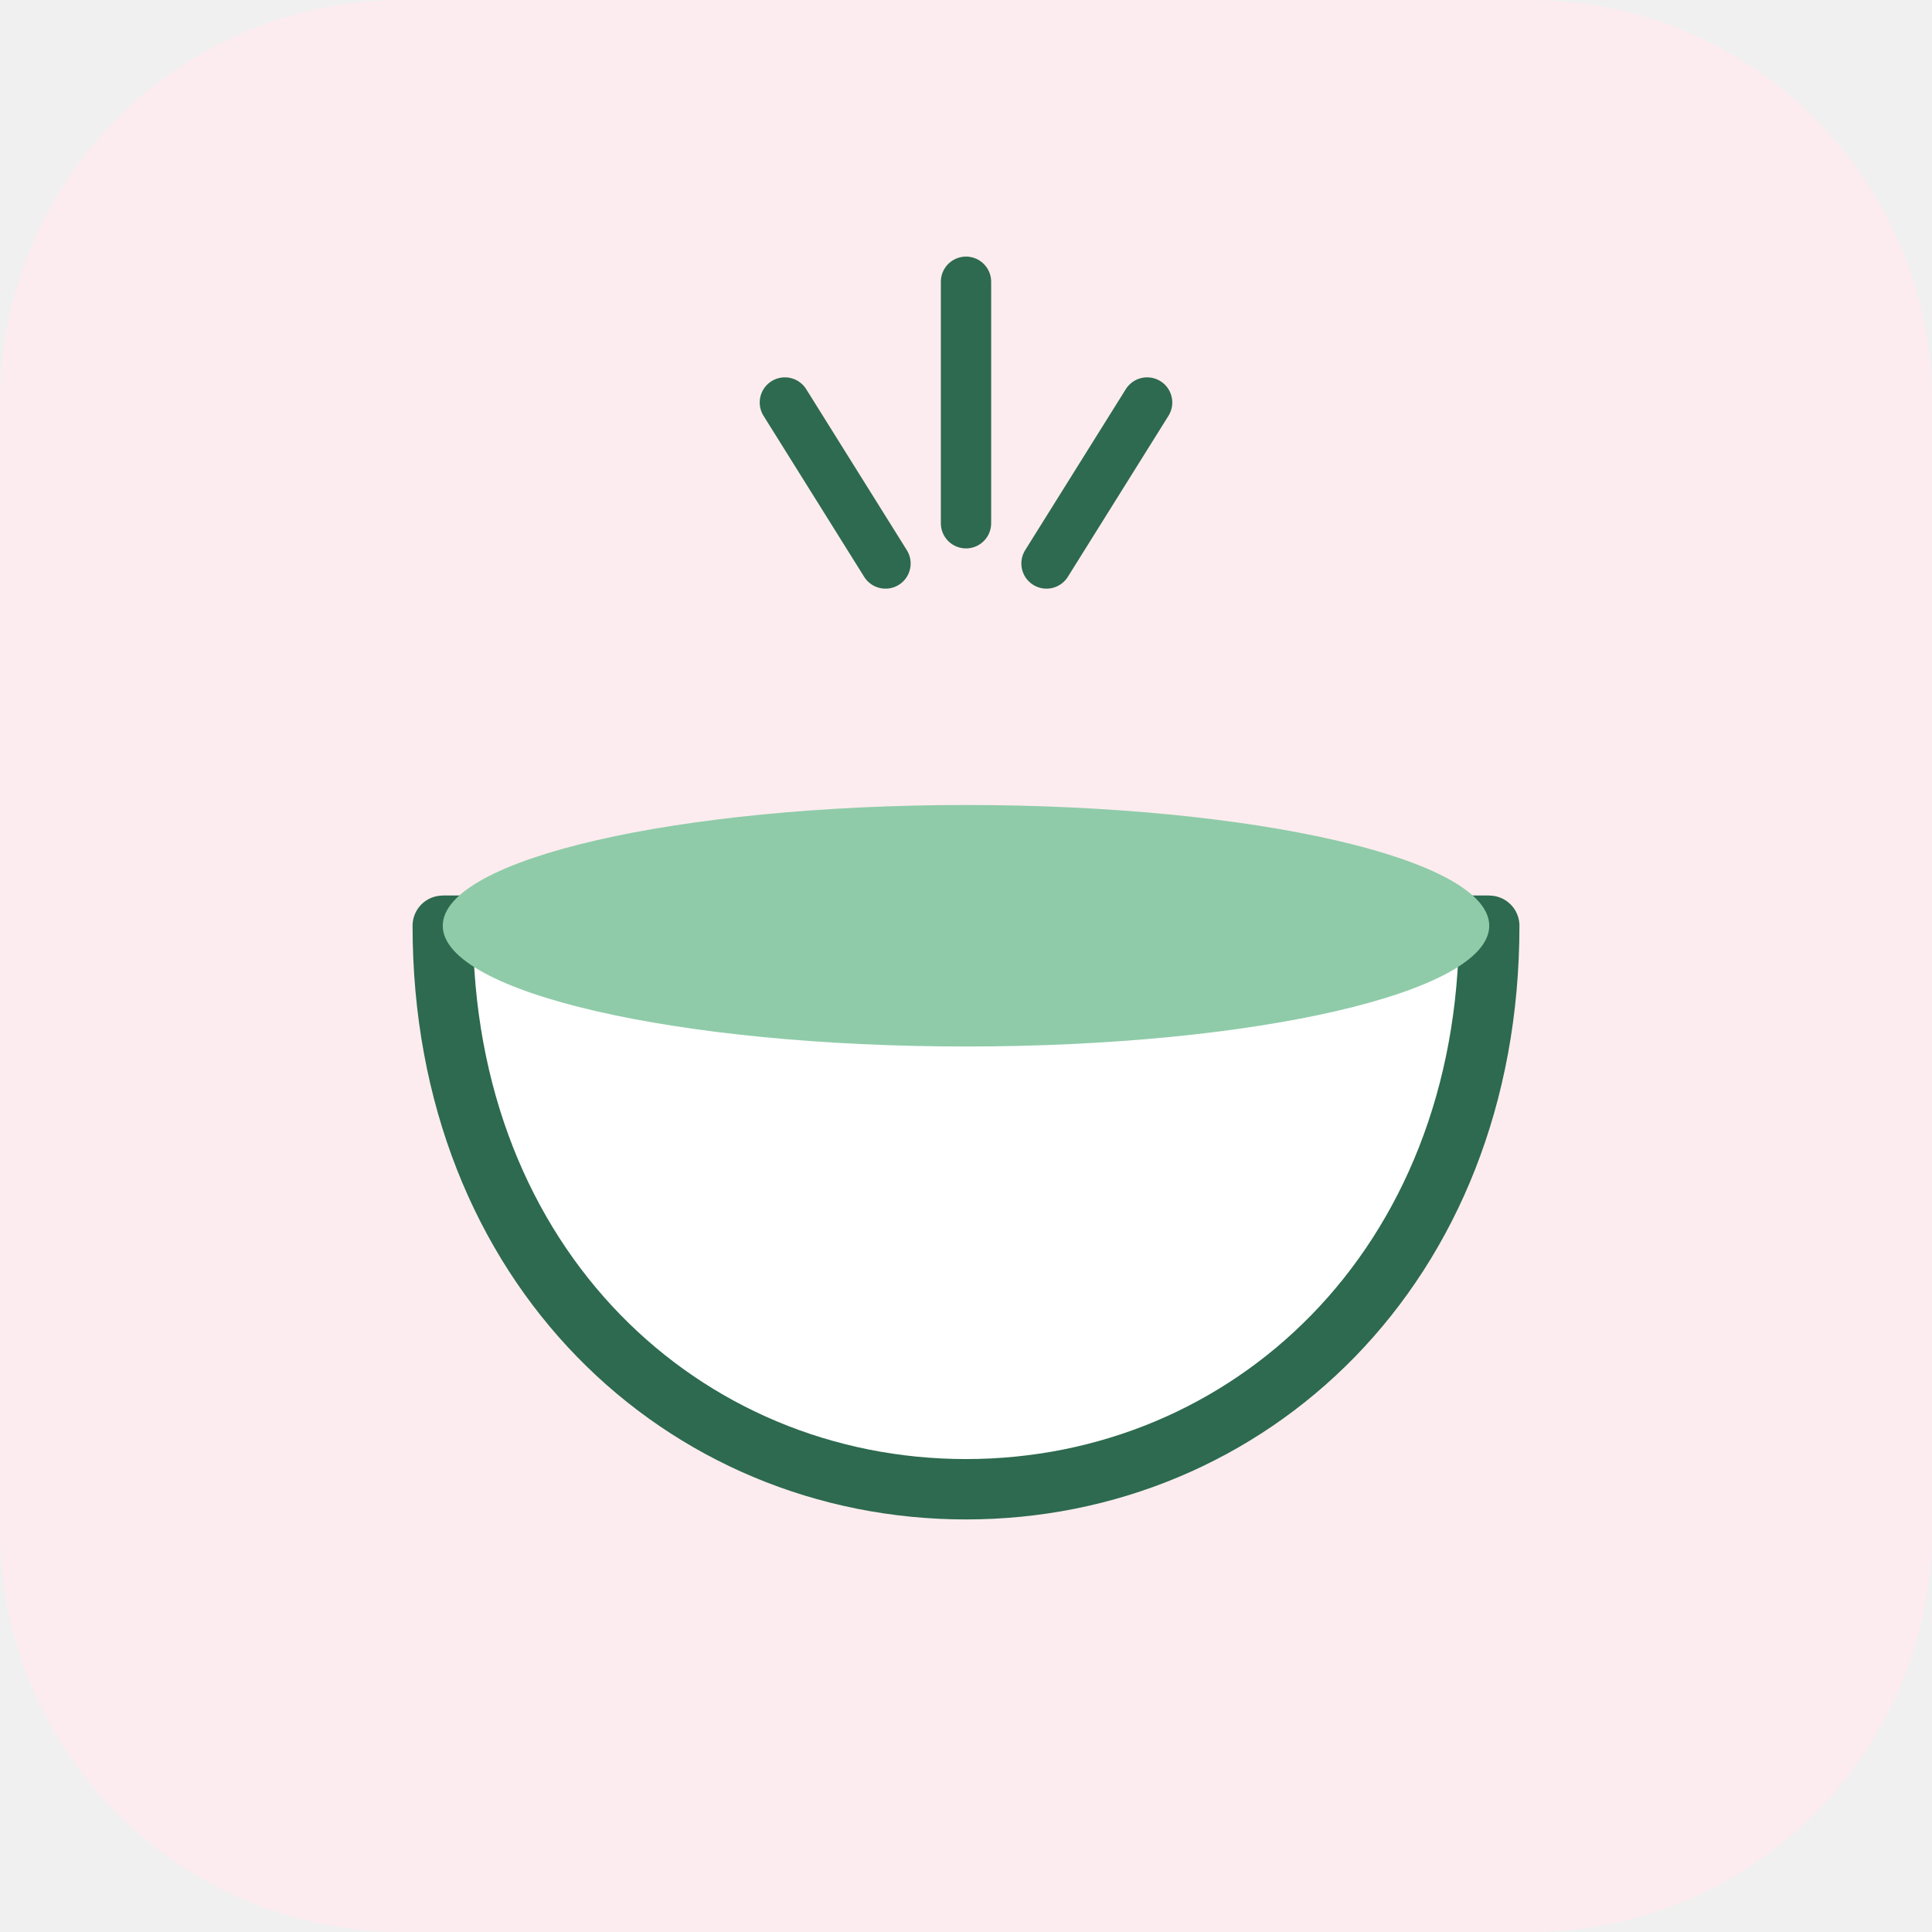
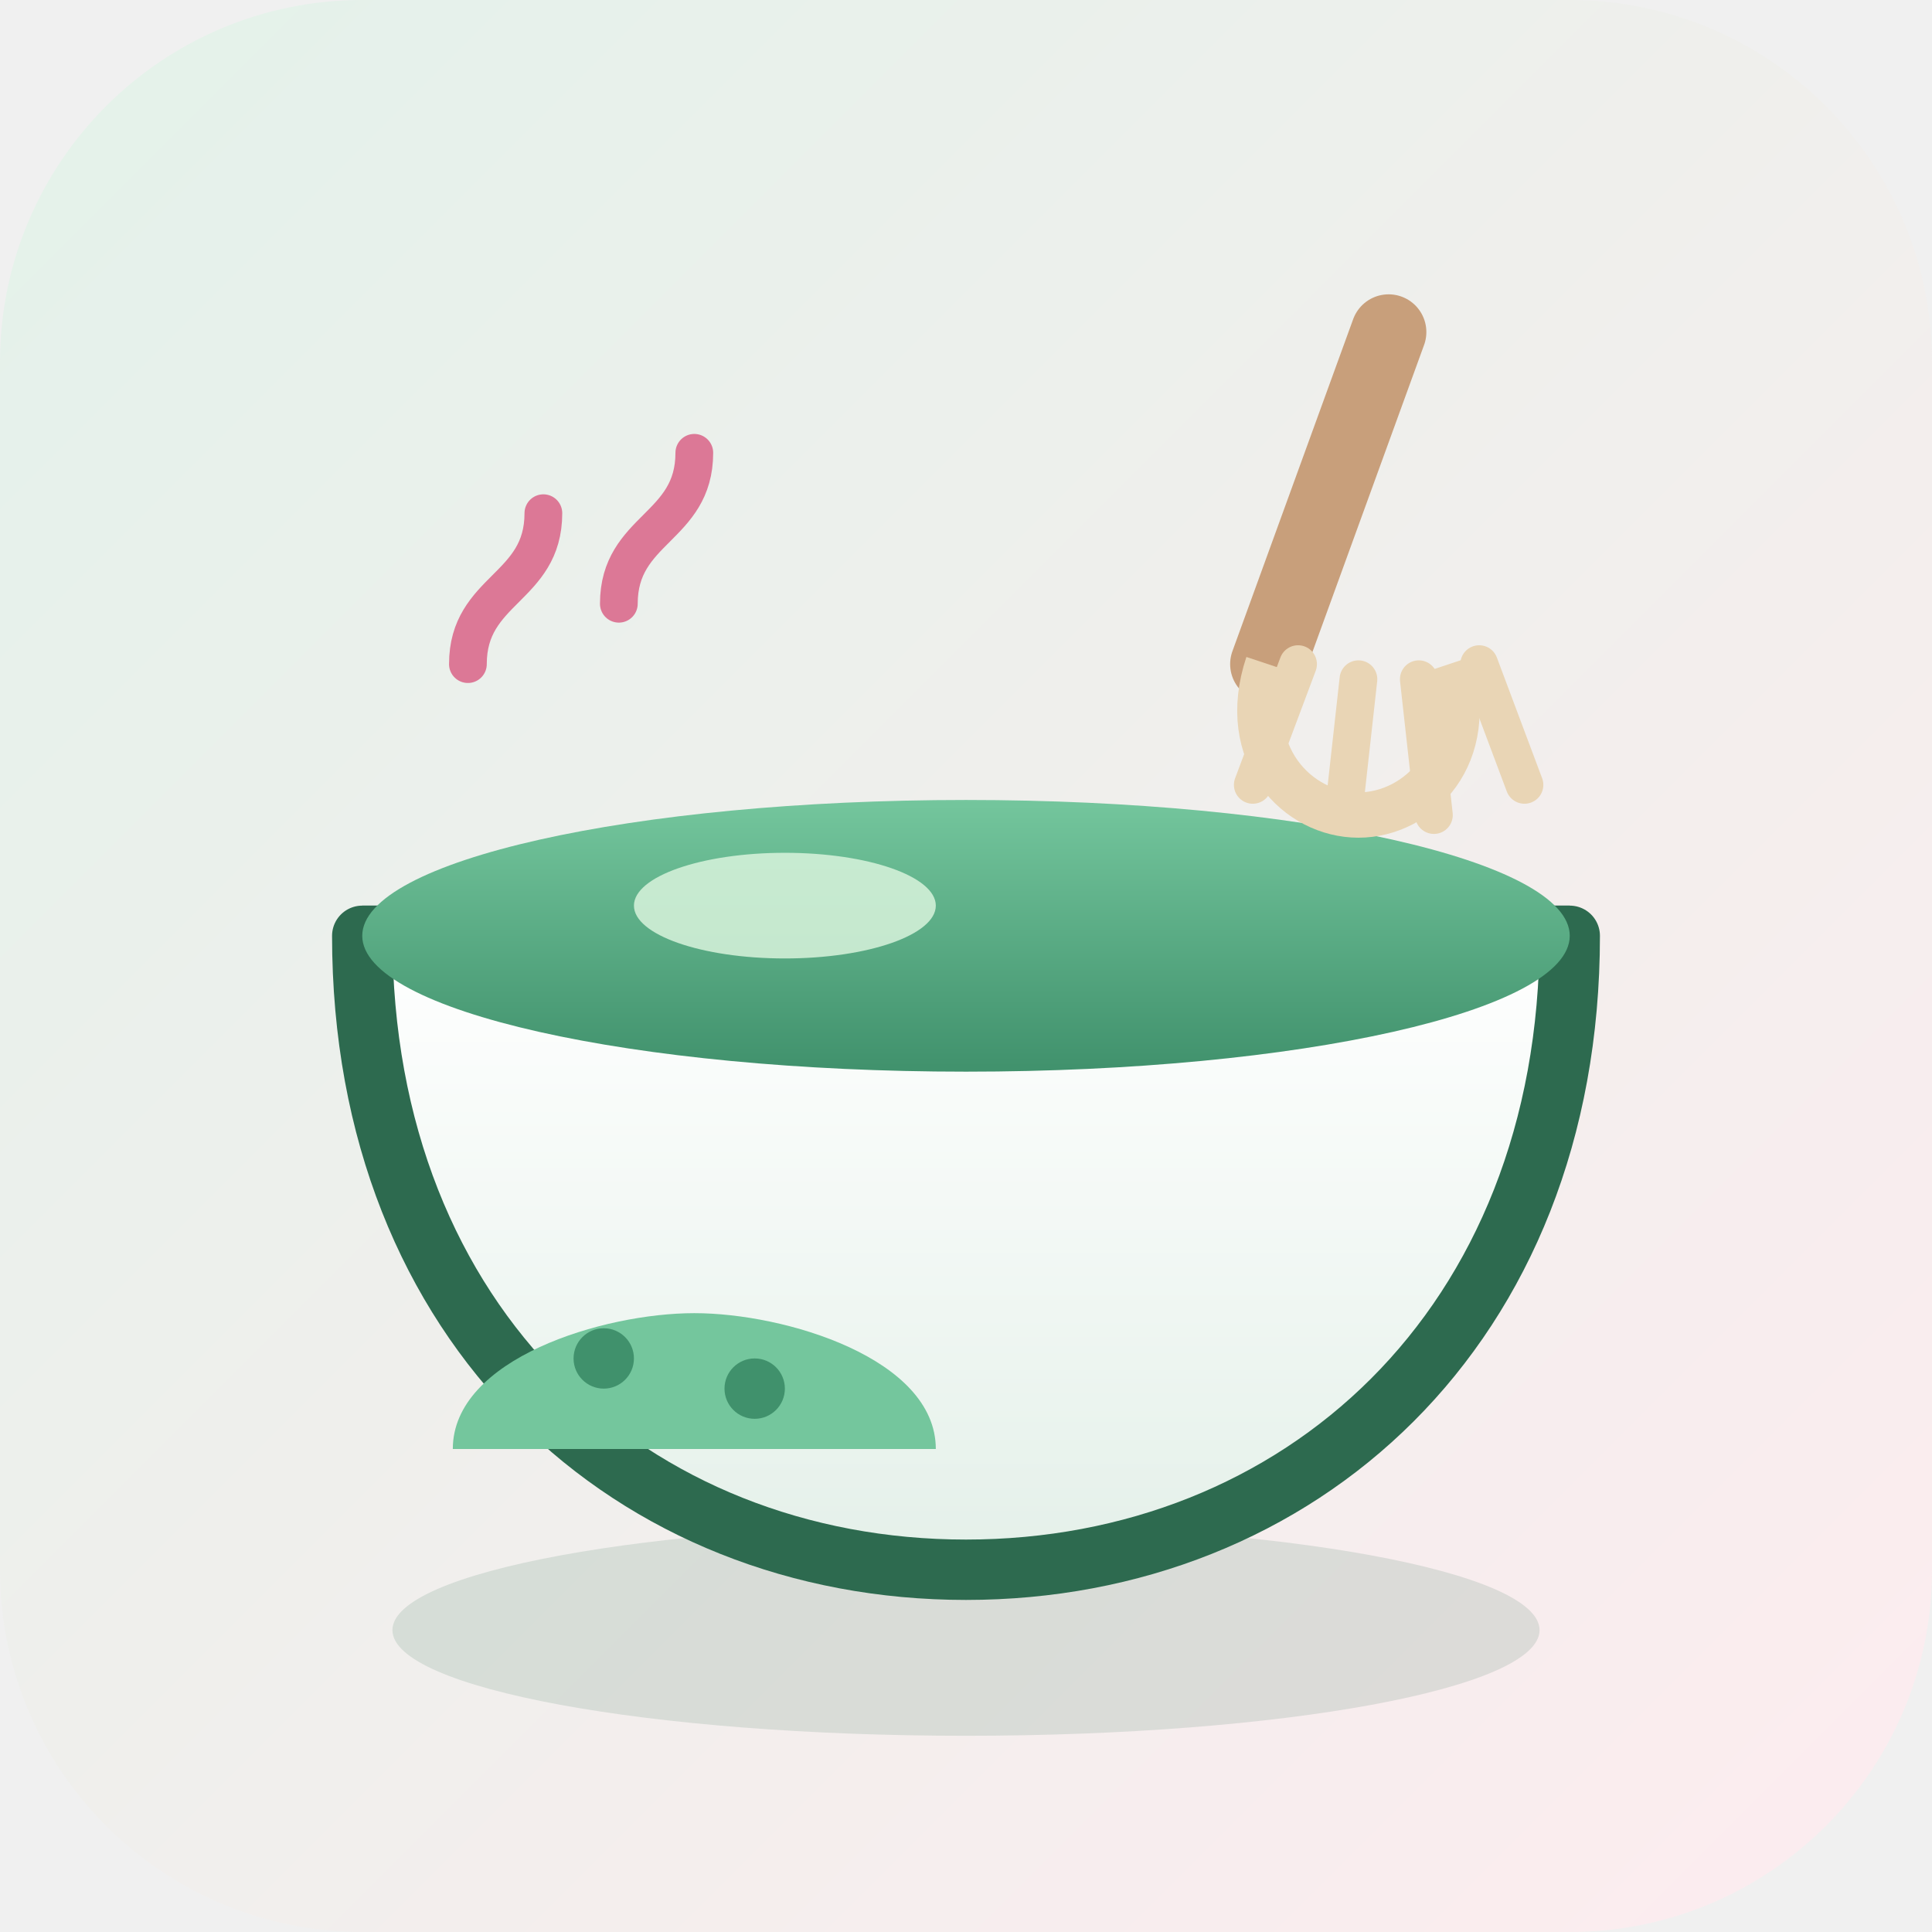
- <svg xmlns="http://www.w3.org/2000/svg" viewBox="0 0 96 96" role="img" aria-label="Matcha powder">
-   <rect width="96" height="96" rx="20" fill="#FDECEF" />
-   <path d="M22 46h52c0 17-12 28-26 28S22 63 22 46z" fill="#FFFFFF" stroke="#2D6A4F" stroke-width="3" stroke-linejoin="round" />
-   <path d="M22 46h52" stroke="#2D6A4F" stroke-width="3" />
-   <ellipse cx="48" cy="46" rx="26" ry="6" fill="#8FCBA9" />
-   <path d="M48 14v12M39 20l5 8M57 20l-5 8" fill="none" stroke="#2D6A4F" stroke-width="2.5" stroke-linecap="round" />
+ <svg xmlns="http://www.w3.org/2000/svg" viewBox="0 0 128 128" role="img" aria-label="Mangkuk dan bubuk matcha">
+   <defs>
+     <linearGradient id="matBg" x1="0" y1="0" x2="1" y2="1">
+       <stop offset="0" stop-color="#E3F2EA" />
+       <stop offset="1" stop-color="#FDECEF" />
+     </linearGradient>
+     <linearGradient id="matBowl" x1="0" y1="0" x2="0" y2="1">
+       <stop offset="0" stop-color="#FFFFFF" />
+       <stop offset="1" stop-color="#E4F0E9" />
+     </linearGradient>
+     <linearGradient id="matTea" x1="0" y1="0" x2="0" y2="1">
+       <stop offset="0" stop-color="#74C69D" />
+       <stop offset="1" stop-color="#40916C" />
+     </linearGradient>
+   </defs>
+   <rect width="128" height="128" rx="24" fill="url(#matBg)" />
+   <ellipse cx="64" cy="108" rx="38" ry="7" fill="#2D6A4F" opacity="0.14" />
+   <path d="M24 62h80c0 26-18 42-40 42S24 88 24 62z" fill="url(#matBowl)" stroke="#2D6A4F" stroke-width="4" stroke-linejoin="round" />
+   <path d="M24 62h80" stroke="#2D6A4F" stroke-width="4" />
+   <ellipse cx="64" cy="62" rx="40" ry="9" fill="url(#matTea)" />
+   <ellipse cx="52" cy="60" rx="10" ry="3.5" fill="#D8F3DC" opacity="0.85" />
+   <path d="M92 22l-8 22" stroke="#C89F7B" stroke-width="5" stroke-linecap="round" />
+   <path d="M84 44c-2 6 2 10 6 10s8-4 6-10" fill="none" stroke="#E9D5B5" stroke-width="3" />
+   <path d="M86 44l-3 8M90 45l-1 9M94 45l1 9M98 44l3 8" stroke="#E9D5B5" stroke-width="2.5" stroke-linecap="round" />
+   <path d="M30 96c0-6 10-9 16-9s16 3 16 9z" fill="#74C69D" />
+   <circle cx="40" cy="90" r="2" fill="#40916C" />
+   <circle cx="50" cy="92" r="2" fill="#40916C" />
+   <path d="M36 34c0 5-5 5-5 10M46 30c0 5-5 5-5 10" fill="none" stroke="#D64572" stroke-width="2.5" stroke-linecap="round" opacity="0.7" />
</svg>
